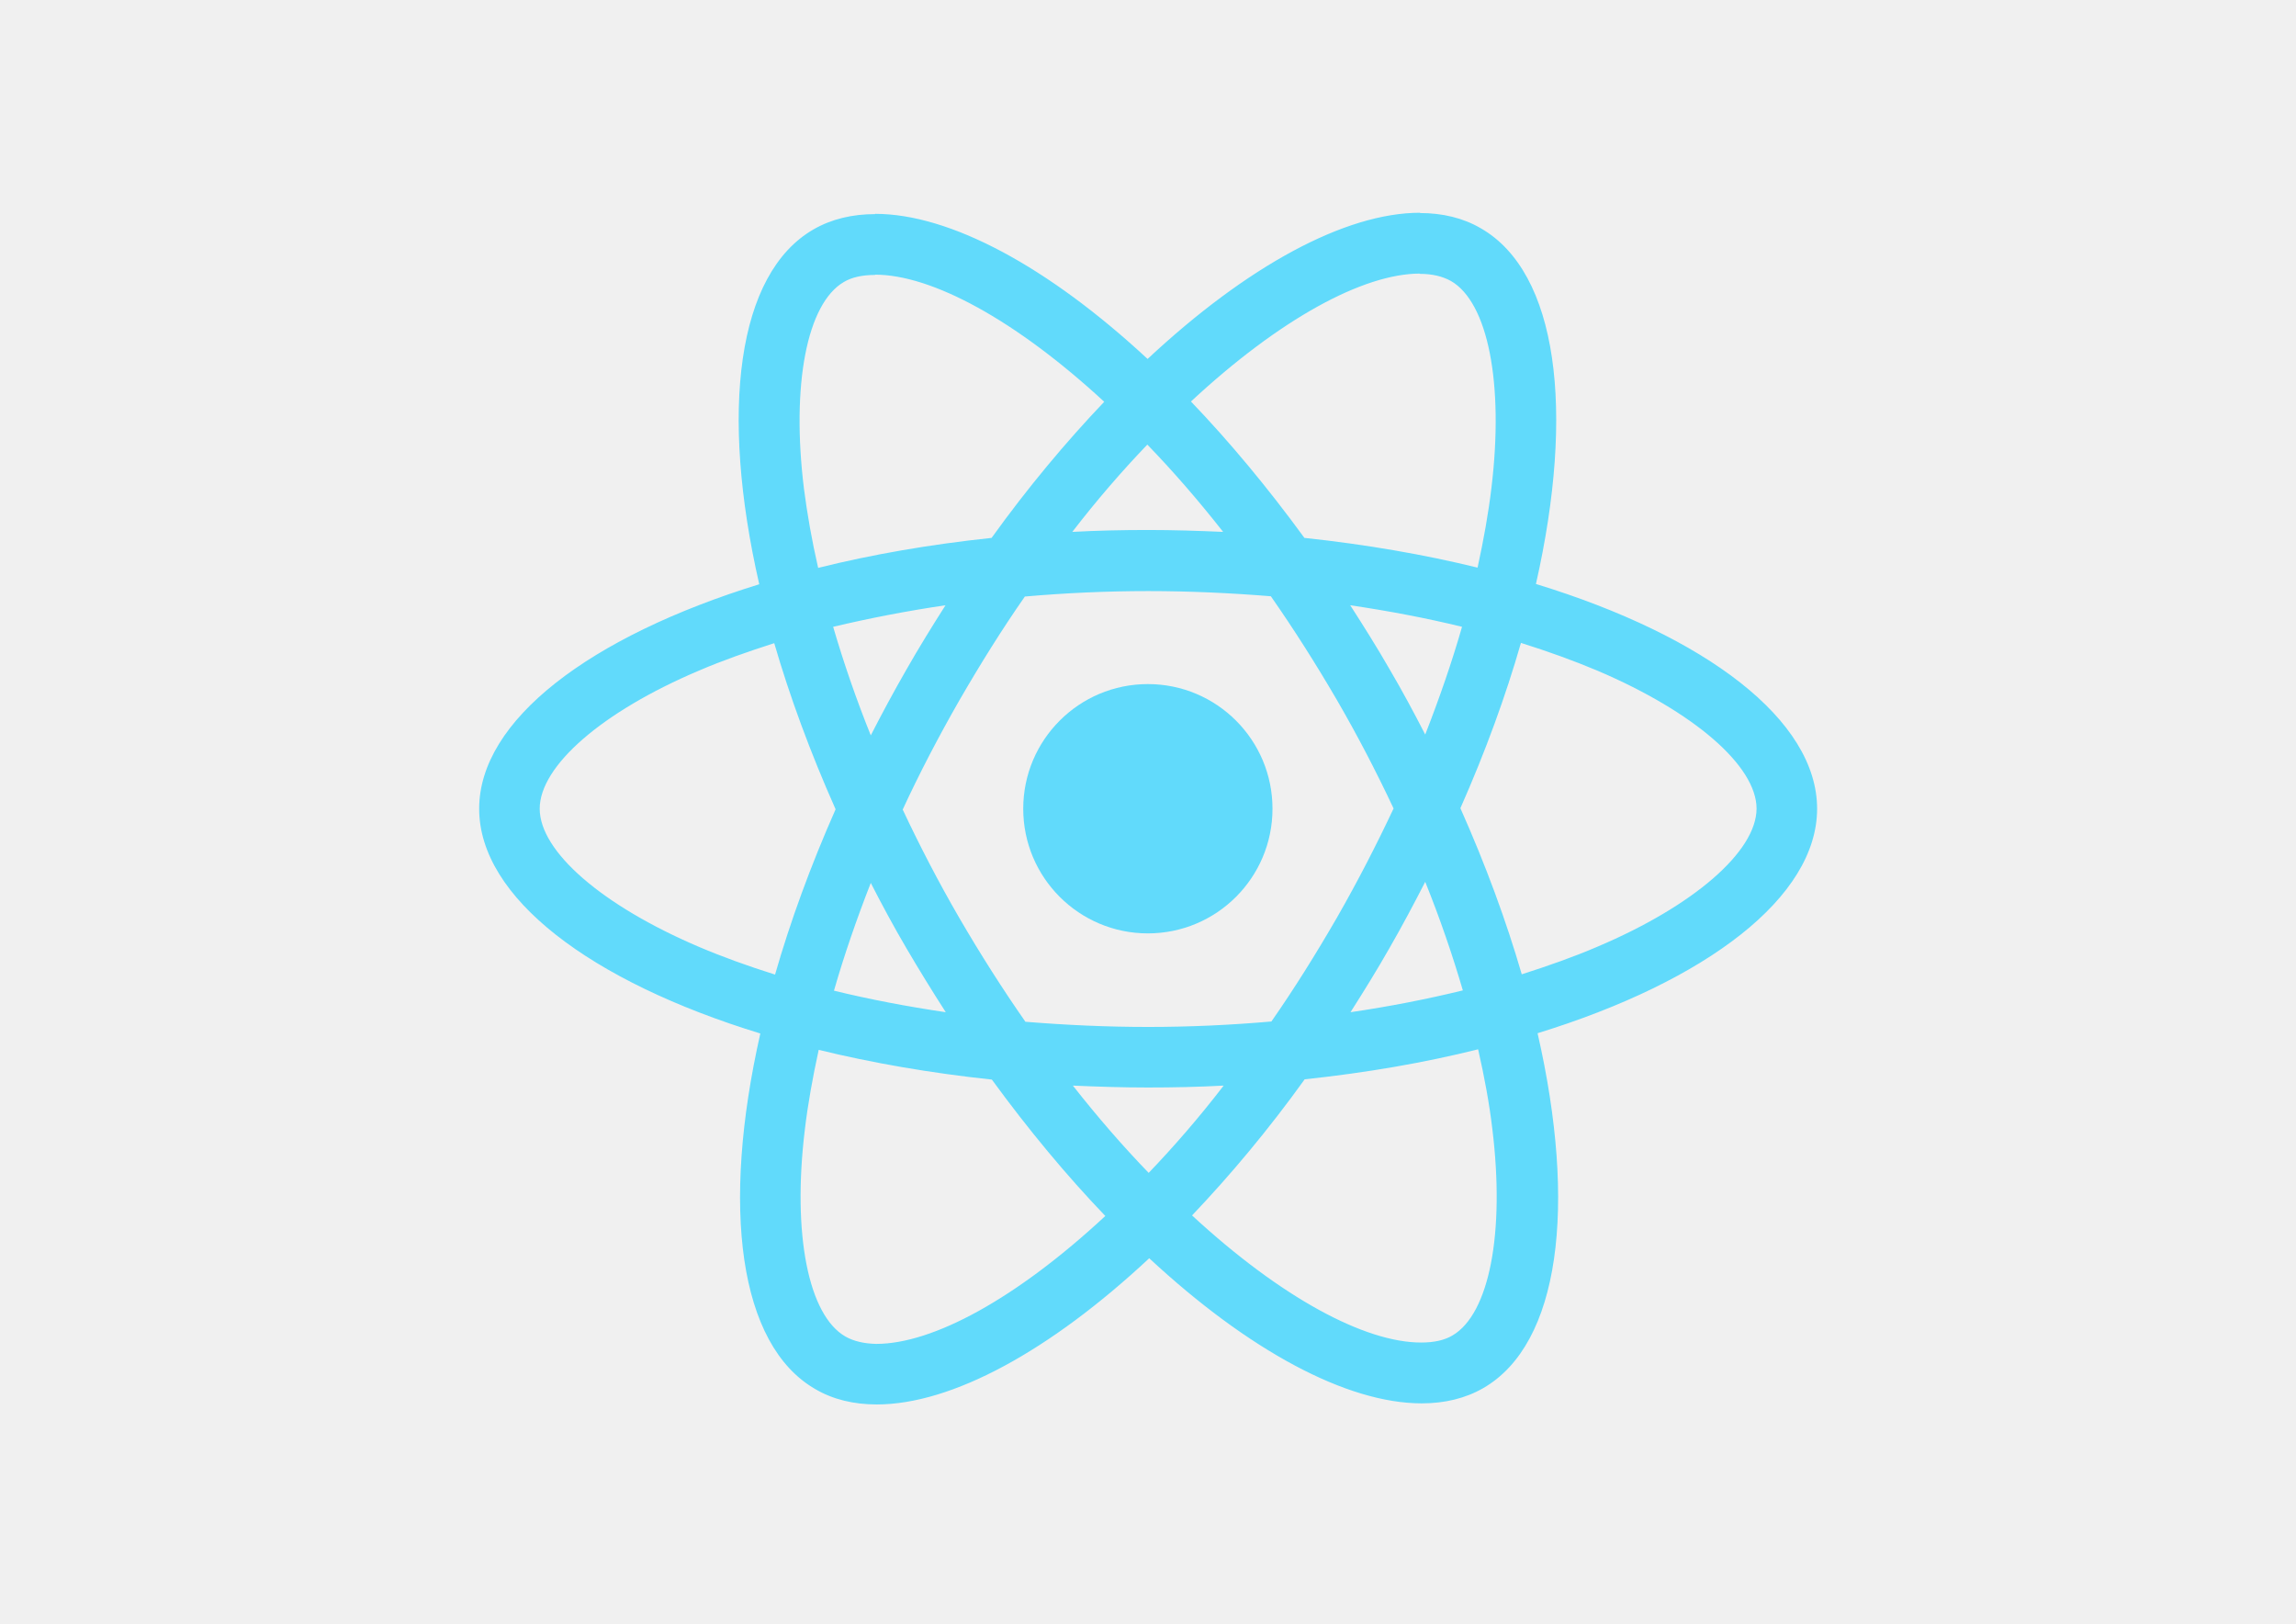
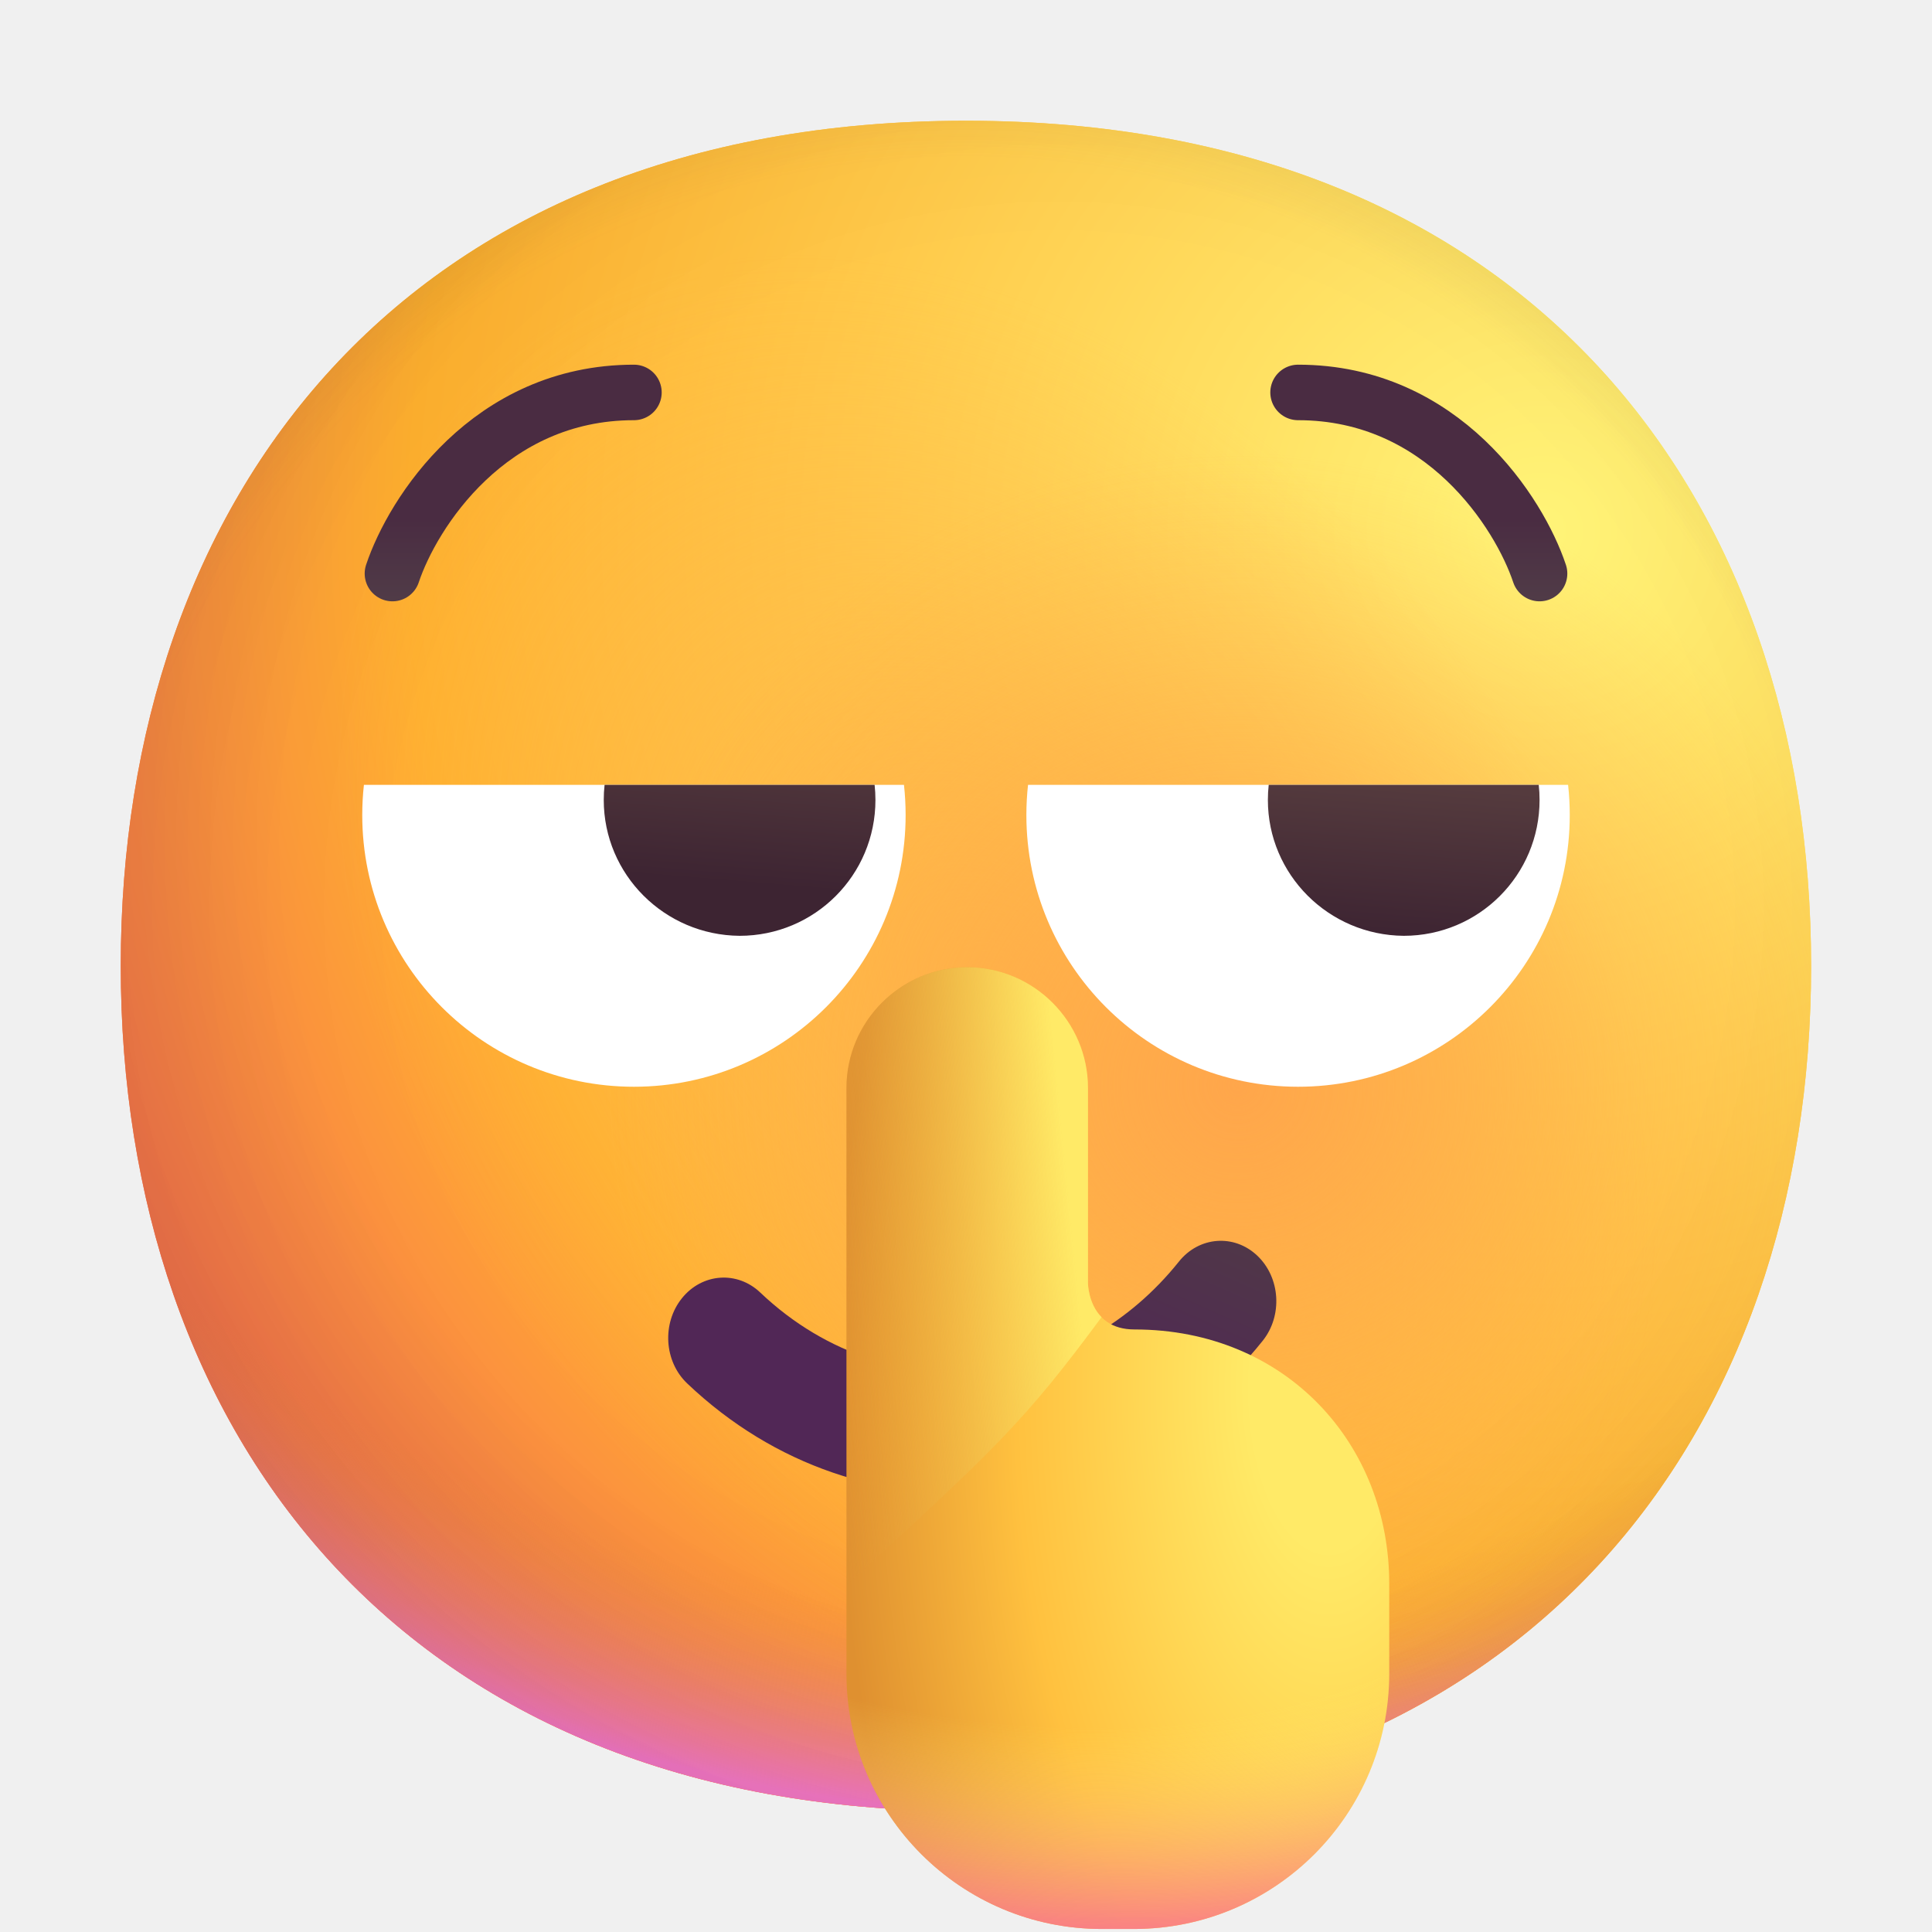
- <svg xmlns="http://www.w3.org/2000/svg" viewBox="0 0 841.9 595.3">
-   <g fill="#61DAFB">
-     <path d="M666.3 296.5c0-32.5-40.7-63.3-103.1-82.4 14.4-63.6 8-114.2-20.2-130.4-6.5-3.8-14.1-5.6-22.4-5.6v22.3c4.6 0 8.3.9 11.4 2.6 13.6 7.8 19.5 37.5 14.9 75.7-1.1 9.4-2.9 19.3-5.1 29.4-19.6-4.8-41-8.5-63.5-10.9-13.5-18.5-27.5-35.3-41.6-50 32.6-30.3 63.2-46.9 84-46.9V78c-27.5 0-63.5 19.6-99.9 53.6-36.4-33.8-72.4-53.2-99.9-53.2v22.3c20.7 0 51.4 16.5 84 46.6-14 14.7-28 31.4-41.3 49.9-22.6 2.4-44 6.1-63.6 11-2.3-10-4-19.7-5.2-29-4.7-38.2 1.1-67.9 14.6-75.8 3-1.8 6.9-2.6 11.5-2.6V78.5c-8.4 0-16 1.8-22.6 5.6-28.1 16.2-34.4 66.7-19.9 130.1-62.2 19.2-102.7 49.9-102.7 82.3 0 32.5 40.7 63.3 103.1 82.4-14.4 63.6-8 114.2 20.2 130.4 6.5 3.8 14.1 5.6 22.5 5.6 27.5 0 63.5-19.6 99.9-53.6 36.4 33.8 72.4 53.2 99.9 53.2 8.4 0 16-1.8 22.6-5.6 28.1-16.2 34.4-66.7 19.9-130.1 62-19.1 102.5-49.9 102.5-82.3zm-130.2-66.7c-3.7 12.9-8.3 26.2-13.5 39.5-4.1-8-8.4-16-13.1-24-4.6-8-9.5-15.8-14.4-23.4 14.2 2.1 27.9 4.7 41 7.9zm-45.8 106.5c-7.8 13.5-15.8 26.3-24.1 38.2-14.9 1.3-30 2-45.2 2-15.1 0-30.2-.7-45-1.9-8.3-11.9-16.4-24.6-24.2-38-7.6-13.1-14.5-26.4-20.8-39.8 6.2-13.4 13.2-26.8 20.7-39.9 7.8-13.5 15.8-26.3 24.1-38.2 14.9-1.3 30-2 45.2-2 15.1 0 30.2.7 45 1.9 8.3 11.9 16.4 24.6 24.2 38 7.6 13.1 14.5 26.4 20.8 39.8-6.3 13.4-13.2 26.8-20.7 39.9zm32.3-13c5.4 13.4 10 26.8 13.8 39.8-13.1 3.2-26.9 5.9-41.2 8 4.9-7.7 9.8-15.6 14.4-23.7 4.6-8 8.9-16.1 13-24.1zM421.2 430c-9.3-9.6-18.6-20.3-27.8-32 9 .4 18.2.7 27.5.7 9.4 0 18.7-.2 27.8-.7-9 11.7-18.3 22.4-27.5 32zm-74.4-58.9c-14.2-2.1-27.9-4.7-41-7.9 3.7-12.9 8.3-26.2 13.5-39.5 4.1 8 8.4 16 13.1 24 4.7 8 9.5 15.8 14.4 23.4zM420.7 163c9.3 9.6 18.6 20.3 27.8 32-9-.4-18.2-.7-27.5-.7-9.4 0-18.7.2-27.8.7 9-11.7 18.3-22.4 27.5-32zm-74 58.9c-4.9 7.7-9.8 15.6-14.4 23.7-4.6 8-8.9 16-13 24-5.4-13.4-10-26.8-13.8-39.8 13.1-3.1 26.9-5.8 41.2-7.9zm-90.5 125.2c-35.4-15.1-58.3-34.9-58.3-50.6 0-15.7 22.9-35.6 58.3-50.6 8.6-3.7 18-7 27.7-10.1 5.7 19.6 13.2 40 22.5 60.9-9.2 20.8-16.6 41.1-22.2 60.6-9.9-3.1-19.3-6.5-28-10.2zM310 490c-13.6-7.8-19.5-37.5-14.9-75.7 1.1-9.4 2.9-19.3 5.1-29.4 19.6 4.8 41 8.5 63.5 10.9 13.5 18.5 27.5 35.3 41.6 50-32.6 30.3-63.2 46.9-84 46.9-4.5-.1-8.3-1-11.3-2.7zm237.2-76.2c4.7 38.2-1.1 67.9-14.6 75.8-3 1.8-6.9 2.6-11.5 2.6-20.7 0-51.4-16.5-84-46.6 14-14.7 28-31.4 41.3-49.9 22.6-2.4 44-6.1 63.6-11 2.3 10.1 4.1 19.8 5.2 29.1zm38.5-66.7c-8.6 3.7-18 7-27.7 10.1-5.7-19.6-13.2-40-22.5-60.9 9.2-20.8 16.6-41.1 22.2-60.6 9.9 3.1 19.3 6.5 28.1 10.2 35.4 15.1 58.3 34.9 58.3 50.6-.1 15.7-23 35.6-58.4 50.6zM320.8 78.4z" />
-     <circle cx="420.9" cy="296.5" r="45.7" />
-     <path d="M520.5 78.1z" />
-   </g>
+ <svg xmlns="http://www.w3.org/2000/svg" width="128" height="128" viewBox="0 0 128 128" fill="none">
+   <path d="M63.996 119.991C101.333 119.991 119.991 94.921 119.991 63.996C119.991 33.07 101.333 8 63.996 8C26.658 8 8 33.07 8 63.996C8 94.921 26.658 119.991 63.996 119.991Z" fill="url(#paint0_radial_54851_965)" />
+   <path d="M63.996 119.991C101.333 119.991 119.991 94.921 119.991 63.996C119.991 33.07 101.333 8 63.996 8C26.658 8 8 33.07 8 63.996C8 94.921 26.658 119.991 63.996 119.991Z" fill="url(#paint1_radial_54851_965)" />
+   <path d="M63.996 119.991C101.333 119.991 119.991 94.921 119.991 63.996C119.991 33.07 101.333 8 63.996 8C26.658 8 8 33.07 8 63.996C8 94.921 26.658 119.991 63.996 119.991Z" fill="url(#paint2_radial_54851_965)" />
+   <path d="M63.996 119.991C101.333 119.991 119.991 94.921 119.991 63.996C119.991 33.07 101.333 8 63.996 8C26.658 8 8 33.07 8 63.996C8 94.921 26.658 119.991 63.996 119.991Z" fill="url(#paint3_radial_54851_965)" fill-opacity="0.6" />
+   <path d="M63.996 119.991C101.333 119.991 119.991 94.921 119.991 63.996C119.991 33.07 101.333 8 63.996 8C26.658 8 8 33.07 8 63.996C8 94.921 26.658 119.991 63.996 119.991Z" fill="url(#paint4_radial_54851_965)" />
+   <path d="M63.996 119.991C101.333 119.991 119.991 94.921 119.991 63.996C119.991 33.07 101.333 8 63.996 8C26.658 8 8 33.07 8 63.996C8 94.921 26.658 119.991 63.996 119.991Z" fill="url(#paint5_radial_54851_965)" />
+   <path d="M63.996 119.991C101.333 119.991 119.991 94.921 119.991 63.996C119.991 33.07 101.333 8 63.996 8C26.658 8 8 33.07 8 63.996C8 94.921 26.658 119.991 63.996 119.991Z" fill="url(#paint6_radial_54851_965)" />
+   <path d="M63.996 119.991C101.333 119.991 119.991 94.921 119.991 63.996C119.991 33.07 101.333 8 63.996 8C26.658 8 8 33.07 8 63.996C8 94.921 26.658 119.991 63.996 119.991Z" fill="url(#paint7_radial_54851_965)" />
+   <path fill-rule="evenodd" clip-rule="evenodd" d="M24 54C24 53.324 24.038 52.657 24.11 52H59.89C59.963 52.657 60 53.324 60 54C60 63.941 51.941 72 42 72C32.059 72 24 63.941 24 54ZM68 54C68 53.324 68.037 52.657 68.11 52H103.89C103.963 52.657 104 53.324 104 54C104 63.941 95.942 72 86 72C76.059 72 68 63.941 68 54Z" fill="white" />
+   <path fill-rule="evenodd" clip-rule="evenodd" d="M40 53C40 52.662 40.018 52.328 40.055 52H57.945C57.982 52.328 58 52.662 58 53C58 57.978 53.978 62 49 62C44.022 61.96 40 57.938 40 53ZM84 53C84 52.662 84.018 52.328 84.055 52H101.945C101.982 52.328 102 52.662 102 53C102 57.978 97.978 62 93 62C88.022 61.96 84 57.938 84 53Z" fill="url(#paint8_linear_54851_965)" />
+   <path fill-rule="evenodd" clip-rule="evenodd" d="M83.295 83.188C84.828 84.638 84.99 87.164 83.656 88.831C78.905 94.774 72.443 98.133 65.763 98.797C58.666 99.503 51.322 97.167 45.527 91.655C43.998 90.201 43.843 87.674 45.18 86.011C46.516 84.348 48.84 84.179 50.369 85.633C54.77 89.819 60.395 91.487 65.763 90.751C70.382 90.117 74.811 87.704 78.107 83.582C79.44 81.915 81.762 81.738 83.295 83.188Z" fill="url(#paint9_linear_54851_965)" />
+   <path d="M26 38C27.334 34 32.4 26 42 26" stroke="url(#paint10_linear_54851_965)" stroke-width="3.678" stroke-linecap="round" stroke-linejoin="round" />
+   <path d="M102 38C100.667 34 95.6 26 86 26" stroke="url(#paint11_linear_54851_965)" stroke-width="3.678" stroke-linecap="round" stroke-linejoin="round" />
+   <path d="M75.16 88.08C72.08 88.08 72.08 85 72.08 85V72.08C72.08 67.68 68.48 64.08 64.08 64.08C59.68 64.08 56.08 67.68 56.08 72.08V105V110.88C56.08 120.24 63.68 127.8 73 127.8H75.12C84.48 127.8 92.04 120.2 92.04 110.88V105C92.08 95.68 85.2 88.08 75.16 88.08Z" fill="url(#paint12_radial_54851_965)" />
+   <path d="M72.98 87.268C72.08 86.356 72.08 85 72.08 85V72.08C72.08 67.68 68.48 64.08 64.08 64.08C59.68 64.08 56.08 67.68 56.08 72.08V105C66 96 68 94 72.98 87.268Z" fill="url(#paint13_linear_54851_965)" />
+   <path d="M75.16 88.08C72.08 88.08 72.08 85 72.08 85V72.08C72.08 67.68 68.48 64.08 64.08 64.08C59.68 64.08 56.08 67.68 56.08 72.08V105V110.88C56.08 120.24 63.68 127.8 73 127.8H75.12C84.48 127.8 92.04 120.2 92.04 110.88V105C92.08 95.68 85.2 88.08 75.16 88.08Z" fill="url(#paint14_radial_54851_965)" />
+   <defs>
+     <radialGradient id="paint0_radial_54851_965" cx="0" cy="0" r="1" gradientUnits="userSpaceOnUse" gradientTransform="translate(102 36) rotate(132.839) scale(150.013)">
+       <stop stop-color="#FFF478" />
+       <stop offset="0.475" stop-color="#FFB02E" />
+       <stop offset="1" stop-color="#F70A8D" />
+     </radialGradient>
+     <radialGradient id="paint1_radial_54851_965" cx="0" cy="0" r="1" gradientUnits="userSpaceOnUse" gradientTransform="translate(102 36) rotate(131.878) scale(155.795)">
+       <stop stop-color="#FFF478" />
+       <stop offset="0.475" stop-color="#FFB02E" />
+       <stop offset="1" stop-color="#F70A8D" />
+     </radialGradient>
+     <radialGradient id="paint2_radial_54851_965" cx="0" cy="0" r="1" gradientUnits="userSpaceOnUse" gradientTransform="translate(64.0002 50) rotate(101.31) scale(71.3864 91.4324)">
+       <stop offset="0.788" stop-color="#F59639" stop-opacity="0" />
+       <stop offset="0.973" stop-color="#FF7DCE" />
+     </radialGradient>
+     <radialGradient id="paint3_radial_54851_965" cx="0" cy="0" r="1" gradientUnits="userSpaceOnUse" gradientTransform="translate(72.0002 56) rotate(135) scale(164.049)">
+       <stop offset="0.315" stop-opacity="0" />
+       <stop offset="1" />
+     </radialGradient>
+     <radialGradient id="paint4_radial_54851_965" cx="0" cy="0" r="1" gradientUnits="userSpaceOnUse" gradientTransform="translate(64.0002 68) rotate(77.692) scale(112.588)">
+       <stop offset="0.508" stop-color="#7D6133" stop-opacity="0" />
+       <stop offset="1" stop-color="#715B32" />
+     </radialGradient>
+     <radialGradient id="paint5_radial_54851_965" cx="0" cy="0" r="1" gradientUnits="userSpaceOnUse" gradientTransform="translate(66.0002 66) rotate(55.7131) scale(53.254 38.6013)">
+       <stop stop-color="#FFB849" />
+       <stop offset="1" stop-color="#FFB847" stop-opacity="0" />
+     </radialGradient>
+     <radialGradient id="paint6_radial_54851_965" cx="0" cy="0" r="1" gradientUnits="userSpaceOnUse" gradientTransform="translate(82.0002 72) rotate(9.86581) scale(46.6904)">
+       <stop stop-color="#FFA64B" />
+       <stop offset="0.9" stop-color="#FFAE46" stop-opacity="0" />
+     </radialGradient>
+     <radialGradient id="paint7_radial_54851_965" cx="0" cy="0" r="1" gradientUnits="userSpaceOnUse" gradientTransform="translate(70.0002 60) rotate(43.9708) scale(236.212)">
+       <stop offset="0.185" stop-opacity="0" />
+       <stop offset="1" stop-opacity="0.4" />
+     </radialGradient>
+     <linearGradient id="paint8_linear_54851_965" x1="94.846" y1="52" x2="93.994" y2="62.299" gradientUnits="userSpaceOnUse">
+       <stop stop-color="#553B3E" />
+       <stop offset="1" stop-color="#3D2432" />
+     </linearGradient>
+     <linearGradient id="paint9_linear_54851_965" x1="70.148" y1="72.158" x2="63.261" y2="87.66" gradientUnits="userSpaceOnUse">
+       <stop stop-color="#4F3C43" />
+       <stop offset="1" stop-color="#512756" />
+     </linearGradient>
+     <linearGradient id="paint10_linear_54851_965" x1="27.334" y1="41.6" x2="27.334" y2="34.4" gradientUnits="userSpaceOnUse">
+       <stop offset="0.03" stop-color="#524049" />
+       <stop offset="1" stop-color="#4A2C42" />
+     </linearGradient>
+     <linearGradient id="paint11_linear_54851_965" x1="100.667" y1="41.6" x2="100.667" y2="34.4" gradientUnits="userSpaceOnUse">
+       <stop offset="0.03" stop-color="#524049" />
+       <stop offset="1" stop-color="#4A2C42" />
+     </linearGradient>
+     <radialGradient id="paint12_radial_54851_965" cx="0" cy="0" r="1" gradientUnits="userSpaceOnUse" gradientTransform="translate(88.0001 92) rotate(-180) scale(36 74.2084)">
+       <stop offset="0.143" stop-color="#FFEA67" />
+       <stop offset="0.575" stop-color="#FFC13F" />
+       <stop offset="0.904" stop-color="#DF9030" />
+     </radialGradient>
+     <linearGradient id="paint13_linear_54851_965" x1="74" y1="82" x2="54" y2="84" gradientUnits="userSpaceOnUse">
+       <stop offset="0.143" stop-color="#FFEA67" />
+       <stop offset="1" stop-color="#E09332" stop-opacity="0" />
+     </linearGradient>
+     <radialGradient id="paint14_radial_54851_965" cx="0" cy="0" r="1" gradientUnits="userSpaceOnUse" gradientTransform="translate(64.0001 80) rotate(105.422) scale(60.1664 84.2828)">
+       <stop offset="0.556" stop-color="#FFEA67" stop-opacity="0" />
+       <stop offset="0.794" stop-color="#F9708E" />
+     </radialGradient>
+   </defs>
</svg>
